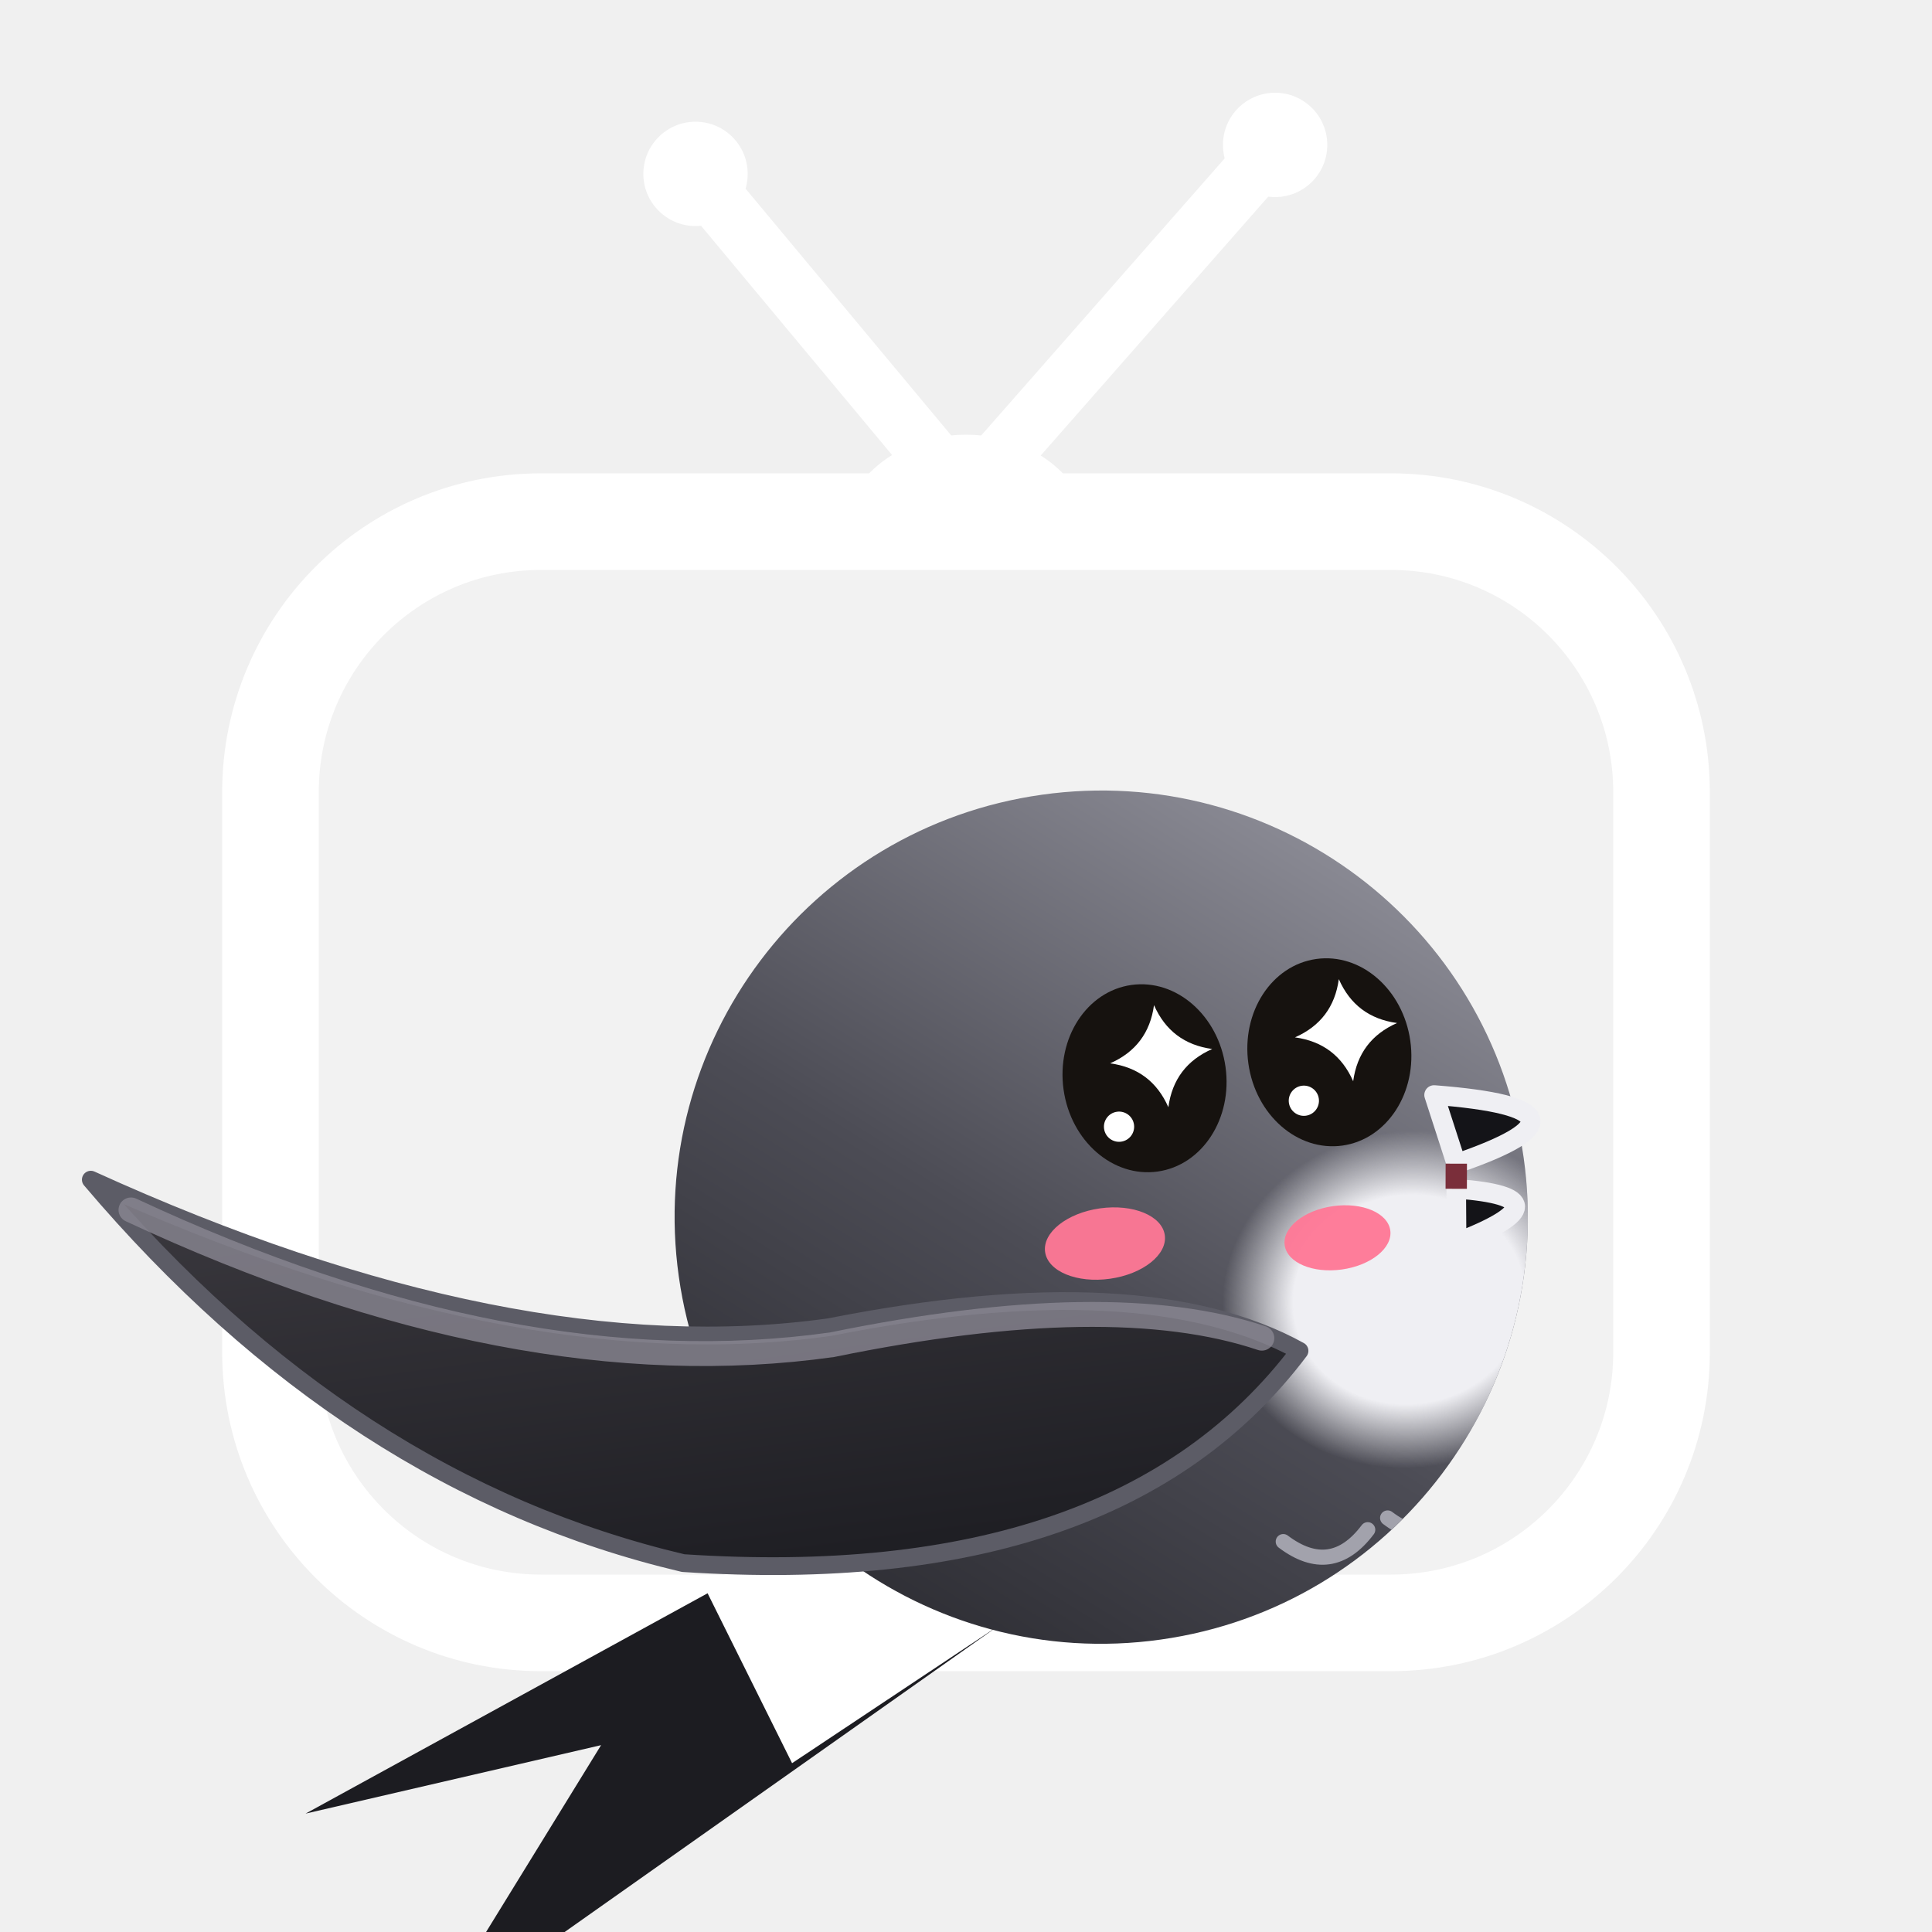
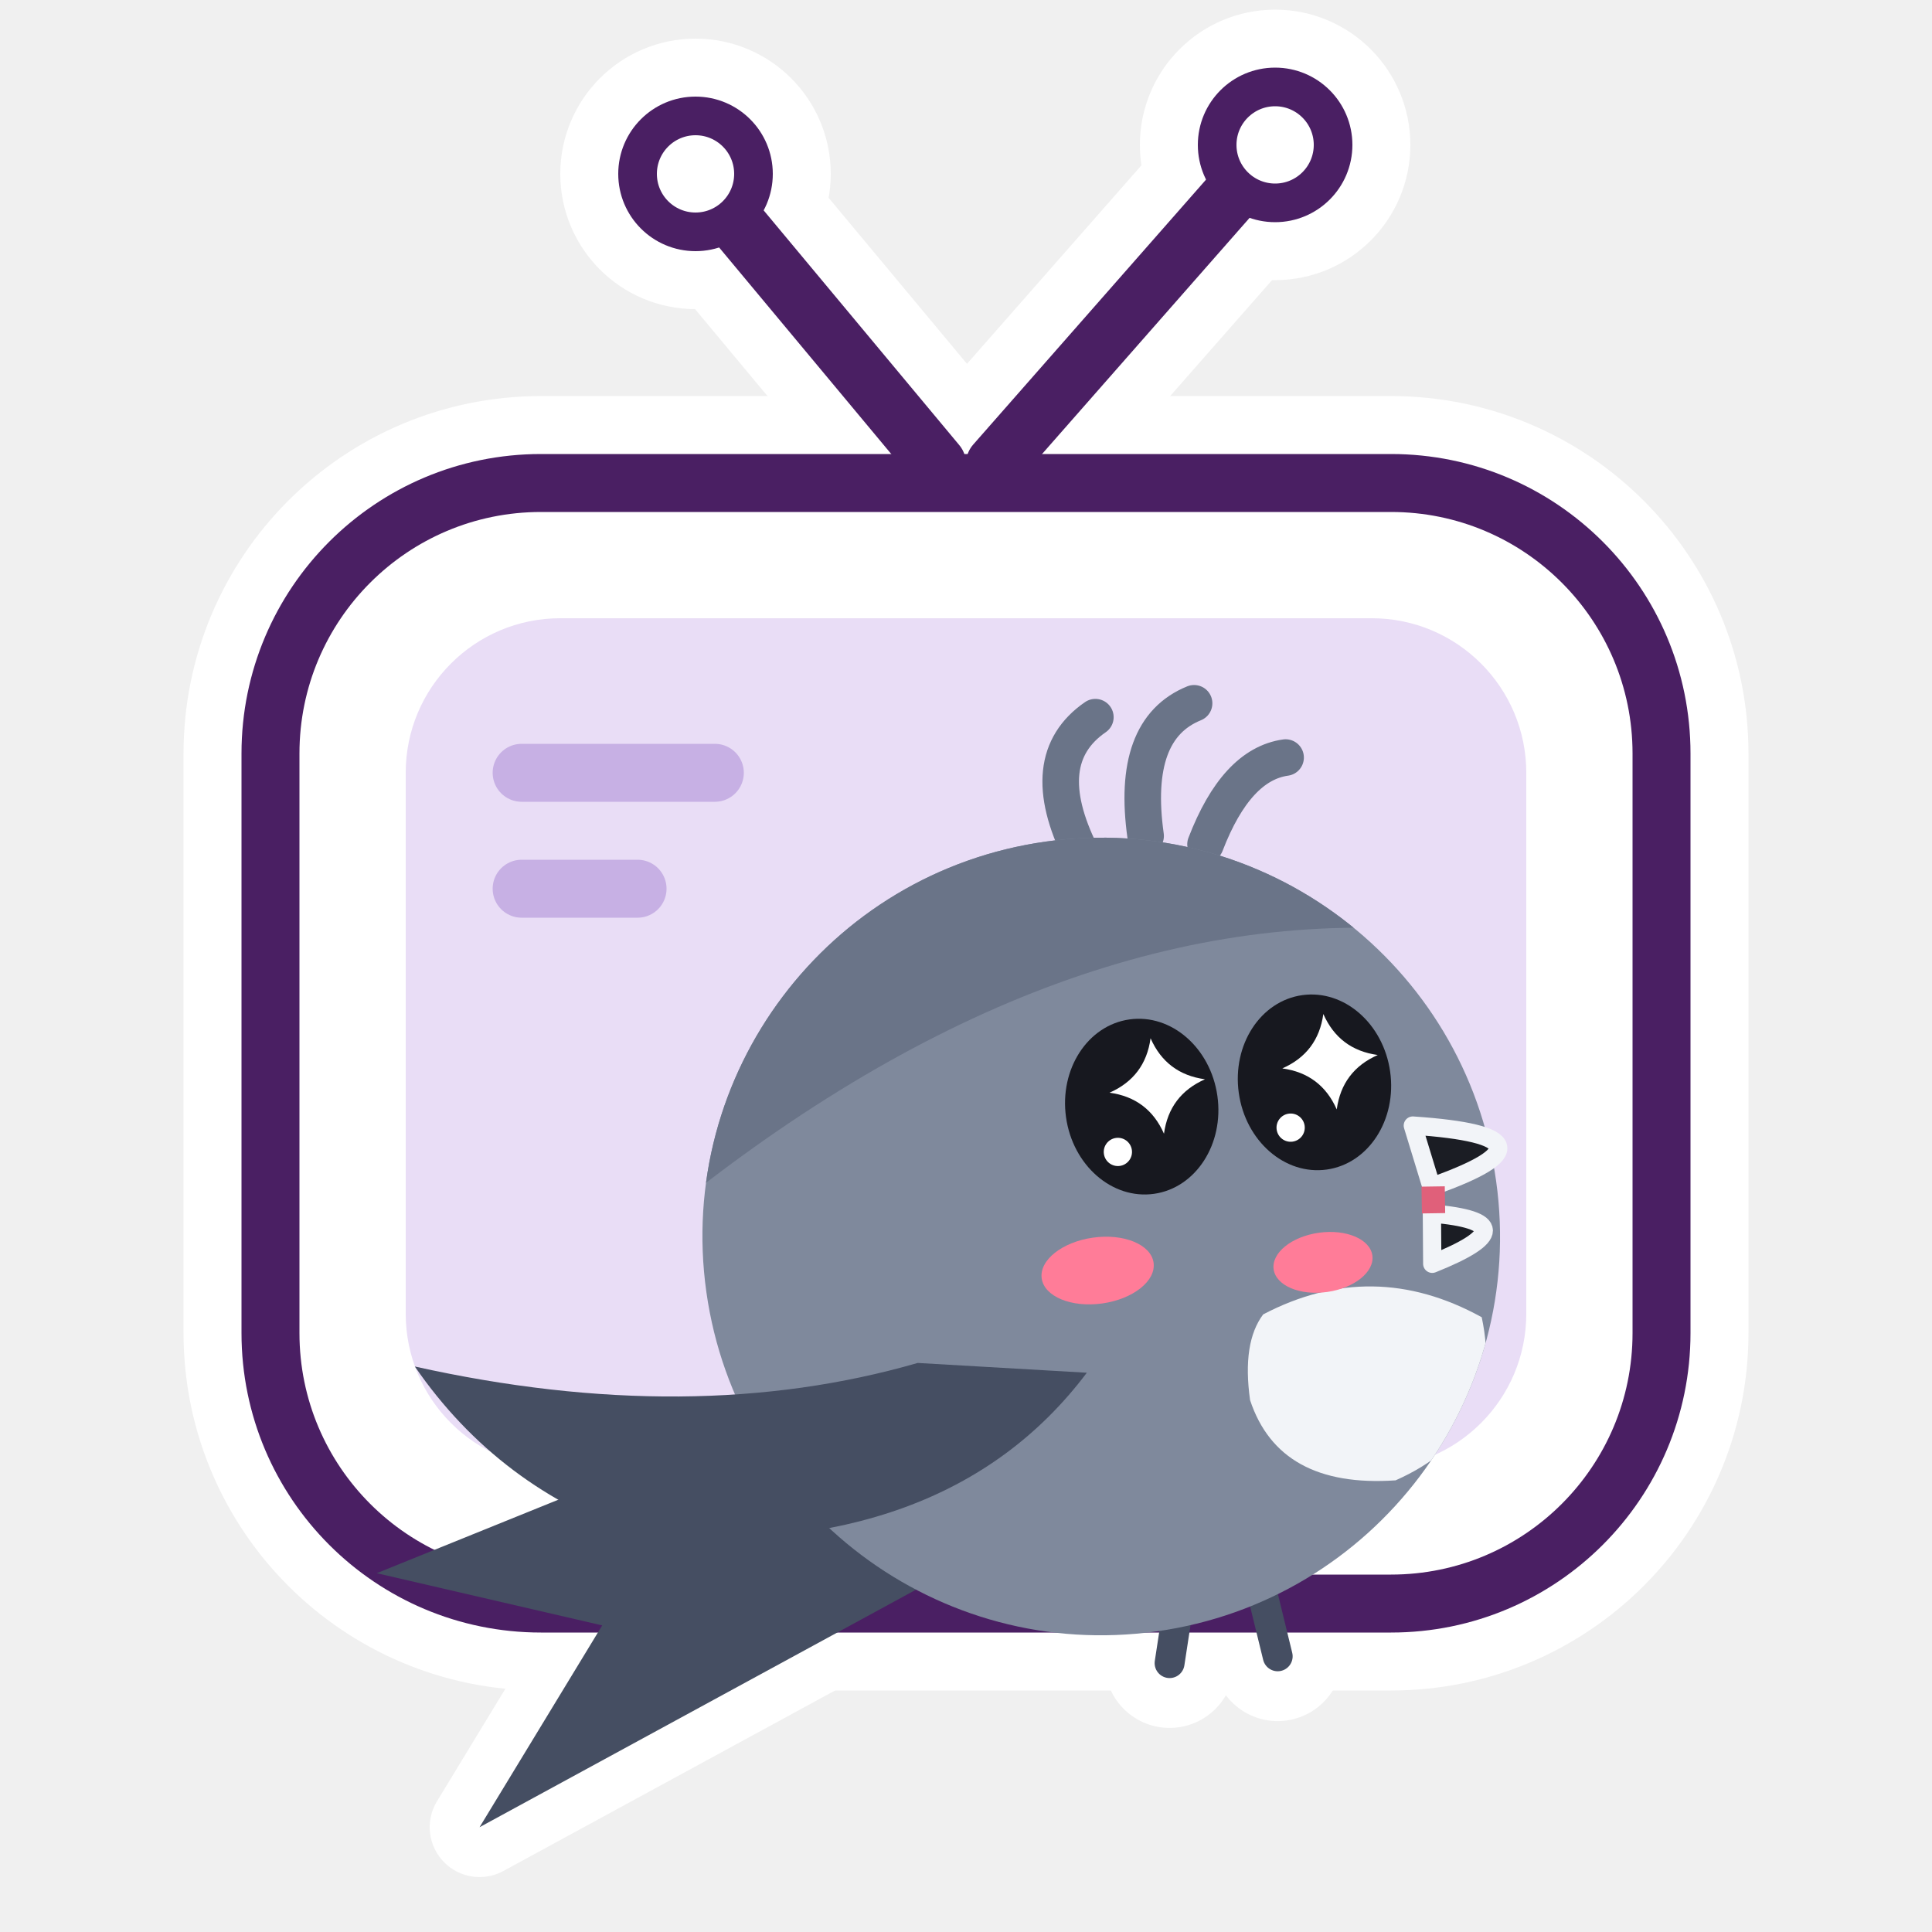
<svg xmlns="http://www.w3.org/2000/svg" viewBox="0 0 100 100" width="1024" height="1024">
-   <path d="M48.5 24 L36.0 9" stroke="#FFFFFF" stroke-width="3" stroke-linecap="round" />
-   <path d="M51.5 24 L66.0 7.5" stroke="#FFFFFF" stroke-width="3" stroke-linecap="round" />
-   <circle cx="36.0" cy="9" r="2.7" fill="#FFFFFF" />
-   <circle cx="66.0" cy="7.5" r="2.7" fill="#FFFFFF" />
-   <path d="M43.5 28 A6.5 5.5 0 0 1 56.5 28 Z" fill="#FFFFFF" />
-   <rect x="14" y="27" width="72" height="57" rx="14" fill="#FFFFFF" fill-opacity="0.14" stroke="#FFFFFF" stroke-width="5" />
-   <g transform="translate(57 63) rotate(-8) scale(0.92)">
+   <g>
+     <path d="M48.5 24 L36 9 M51.5 24 L66 7.5" stroke="#FFFFFF" stroke-width="9" stroke-linecap="round" />
+     <circle cx="36" cy="9" r="3" fill="#FFFFFF" stroke="#FFFFFF" stroke-width="8" />
+     <circle cx="66" cy="7.5" r="3" fill="#FFFFFF" stroke="#FFFFFF" stroke-width="8" />
+     <rect x="14" y="25" width="72" height="58" rx="14" fill="#FFFFFF" stroke="#FFFFFF" stroke-width="9" />
+     <rect x="21" y="32" width="58" height="44" rx="8" fill="#FFFFFF" stroke="#FFFFFF" stroke-width="6" stroke-linejoin="round" />
+     <path d="M27 40 L37 40 M27 46 L33 46" stroke="#FFFFFF" stroke-width="9" stroke-linecap="round" />
+     <g transform="translate(57 64) rotate(-8) scale(0.86)">
+       <defs>
+         <clipPath id="wmd">
+           <circle r="24" stroke="#FFFFFF" stroke-width="6" stroke-linejoin="round" />
+         </clipPath>
+       </defs>
+       <path d="M-14 6 L-46 14 L-33 19 L-42 30 L-10 18 Z" fill="#FFFFFF" stroke="#FFFFFF" stroke-width="6" stroke-linejoin="round" />
+       <path d="M2 21 l-1.5 5 M6.5 21.5 l0.5 5" fill="none" stroke="#FFFFFF" stroke-width="7.8" stroke-linecap="round" />
+       <path d="M2 -23 Q0 -29 4 -31 M6 -23.5 Q6 -30 10 -31 M9.5 -22.5 Q12 -27 15 -27" fill="none" stroke="#FFFFFF" stroke-width="8.2" stroke-linecap="round" />
+       <circle r="24" fill="#FFFFFF" stroke="#FFFFFF" stroke-width="6" stroke-linejoin="round" />
+       <g clip-path="url(#wmd)">
+         <path d="M-24 -24 L24 -24 L24 -15 Q2 -21 -24 -6 Z" fill="#FFFFFF" stroke="#FFFFFF" stroke-width="6" stroke-linejoin="round" />
+         <path d="M-26 0 Q-23 15 -8 25 L-14 30 L-32 10 Z" fill="#FFFFFF" stroke="#FFFFFF" stroke-width="6" stroke-linejoin="round" />
+         <path d="M9 6 Q16 3.5 22 8 Q22.5 15 15.5 17 Q8.5 16.5 7.5 11 Q7.5 7.5 9 6 Z" fill="#FFFFFF" stroke="#FFFFFF" stroke-width="6" stroke-linejoin="round" />
+       </g>
+       <path d="M-2 8 Q-12 18 -30 14 Q-38 10 -42 2 Q-26 8 -12 6 Z" fill="#FFFFFF" stroke="#FFFFFF" stroke-width="6" stroke-linejoin="round" />
+       <ellipse cx="3.5" cy="-7.4" rx="4.6" ry="5.3" fill="#FFFFFF" stroke="#FFFFFF" stroke-width="6" stroke-linejoin="round" />
+       <path d="M4.6 -11.4 Q5.24 -9.14 7.5 -8.5 Q5.24 -7.86 4.6 -5.6 Q3.96 -7.86 1.7 -8.5 Q3.96 -9.14 4.6 -11.4 Z" fill="#FFFFFF" stroke="#FFFFFF" stroke-width="6" stroke-linejoin="round" />
+       <circle cx="1.7" cy="-4.9" r="0.85" fill="#FFFFFF" stroke="#FFFFFF" stroke-width="6" stroke-linejoin="round" />
+       <ellipse cx="14" cy="-7.4" rx="4.6" ry="5.3" fill="#FFFFFF" stroke="#FFFFFF" stroke-width="6" stroke-linejoin="round" />
+       <path d="M15.1 -11.4 Q15.74 -9.14 18.0 -8.5 Q15.74 -7.86 15.1 -5.6 Q14.46 -7.86 12.2 -8.5 Q14.46 -9.14 15.1 -11.4 Z" fill="#FFFFFF" stroke="#FFFFFF" stroke-width="6" stroke-linejoin="round" />
+       <circle cx="12.2" cy="-4.9" r="0.85" fill="#FFFFFF" stroke="#FFFFFF" stroke-width="6" stroke-linejoin="round" />
+       <path d="M19.5 -4 Q29 -2 20.1 -0.2 Z" fill="#FFFFFF" stroke="#FFFFFF" stroke-width="7.1" stroke-linejoin="round" />
+       <path d="M19.9 1.4 Q26 2.8 19.5 4.4 Z" fill="#FFFFFF" stroke="#FFFFFF" stroke-width="7.1" stroke-linejoin="round" />
+       <path d="M20.2 -0.2 L20 1.4" stroke="#FFFFFF" stroke-width="7.4" />
+       <ellipse cx="-0.5" cy="2" rx="3.4" ry="2" fill="#FFFFFF" stroke="#FFFFFF" stroke-width="6" stroke-linejoin="round" />
+       <ellipse cx="13" cy="3.4" rx="3" ry="1.8" fill="#FFFFFF" stroke="#FFFFFF" stroke-width="6" stroke-linejoin="round" />
+     </g>
+   </g>
+   <path d="M48.5 24 L36 9 M51.5 24 L66 7.5" stroke="#4A1F63" stroke-width="3" stroke-linecap="round" />
+   <circle cx="36" cy="9" r="3" fill="#FFFFFF" stroke="#4A1F63" stroke-width="2" />
+   <circle cx="66" cy="7.5" r="3" fill="#FFFFFF" stroke="#4A1F63" stroke-width="2" />
+   <rect x="14" y="25" width="72" height="58" rx="14" fill="#FFFFFF" stroke="#4A1F63" stroke-width="3" />
+   <rect x="21" y="32" width="58" height="44" rx="8" fill="#E9DDF6" />
+   <path d="M27 40 L37 40 M27 46 L33 46" stroke="#C7B0E4" stroke-width="3" stroke-linecap="round" />
+   <g transform="translate(57 64) rotate(-8) scale(0.86)">
    <defs>
-       <clipPath id="ce11">
+       <clipPath id="bmd">
        <circle r="24" />
      </clipPath>
-       <linearGradient id="ge11" x1="0.85" y1="0.1" x2="0.15" y2="0.95">
-         <stop offset="0" stop-color="#8C8C96" />
-         <stop offset="0.55" stop-color="#4C4C55" />
-         <stop offset="1" stop-color="#2C2C32" />
-       </linearGradient>
-       <linearGradient id="we11" x1="0" y1="0" x2="0" y2="1">
-         <stop offset="0" stop-color="#3C3A40" />
-         <stop offset="1" stop-color="#1E1E23" />
-       </linearGradient>
-       <radialGradient id="te11" cx="0.5" cy="0.5" r="0.5">
-         <stop offset="0" stop-color="#EFEFF3" />
-         <stop offset="0.62" stop-color="#EFEFF3" />
-         <stop offset="1" stop-color="#EFEFF3" stop-opacity="0" />
-       </radialGradient>
    </defs>
-     <path d="M-12 13 L-49 27 L-32 25.5 L-44 40 L-9 22 Z" fill="#1C1C21" />
-     <path d="M-12.5 12 L-25 17.5 L-21.5 28 L-9 22 Z" fill="#FFFFFF" />
-     <circle r="24" fill="url(#ge11)" />
-     <g clip-path="url(#ce11)">
-       <ellipse cx="16.5" cy="7" rx="10.5" ry="9.5" fill="url(#te11)" />
-       <path d="M7.6 19.5 Q10 21.9 12.4 19.5" fill="none" stroke="#A2A2AC" stroke-width="0.85" stroke-linecap="round" />
-       <path d="M13.6 19 Q16 21.4 18.4 19" fill="none" stroke="#A2A2AC" stroke-width="0.85" stroke-linecap="round" />
-       <path d="M10.6 22.5 Q13 24.9 15.4 22.5" fill="none" stroke="#A2A2AC" stroke-width="0.85" stroke-linecap="round" />
+     <path d="M-14 6 L-46 14 L-33 19 L-42 30 L-10 18 Z" fill="#454E62" />
+     <path d="M2 21 l-1.5 5 M6.5 21.5 l0.5 5" fill="none" stroke="#454E62" stroke-width="1.8" stroke-linecap="round" />
+     <path d="M2 -23 Q0 -29 4 -31 M6 -23.5 Q6 -30 10 -31 M9.5 -22.5 Q12 -27 15 -27" fill="none" stroke="#6A7488" stroke-width="2.2" stroke-linecap="round" />
+     <circle r="24" fill="#7F899C" />
+     <g clip-path="url(#bmd)">
+       <path d="M-24 -24 L24 -24 L24 -15 Q2 -21 -24 -6 Z" fill="#6A7488" />
+       <path d="M-26 0 Q-23 15 -8 25 L-14 30 L-32 10 Z" fill="#FFFFFF" />
+       <path d="M9 6 Q16 3.5 22 8 Q22.5 15 15.5 17 Q8.5 16.5 7.5 11 Q7.5 7.5 9 6 Z" fill="#F2F4F8" />
    </g>
-     <path d="M10 9 Q-2 21 -26 16 Q-44 9 -56 -10 Q-34 4 -16 4 Q2 3 10 9 Z" fill="url(#we11)" stroke="#5C5C66" stroke-width="1" stroke-linejoin="round" />
-     <path d="M-54 -8 Q-34 5 -16 5 Q0 4 8 8" fill="none" stroke="#8A8792" stroke-width="1.4" stroke-linecap="round" opacity="0.8" />
-     <ellipse cx="3.5" cy="-7.4" rx="4.6" ry="5.3" fill="#16120F" />
-     <path d="M4.6 -11.4 Q5.238 -9.138 7.5 -8.5 Q5.238 -7.862 4.6 -5.6 Q3.962 -7.862 1.7 -8.5 Q3.962 -9.138 4.6 -11.4 Z" fill="#FFFFFF" />
+     <path d="M-2 8 Q-12 18 -30 14 Q-38 10 -42 2 Q-26 8 -12 6 Z" fill="#454E62" />
+     <ellipse cx="3.5" cy="-7.4" rx="4.6" ry="5.3" fill="#17181F" />
+     <path d="M4.6 -11.4 Q5.24 -9.14 7.5 -8.5 Q5.24 -7.86 4.6 -5.6 Q3.96 -7.86 1.7 -8.5 Q3.96 -9.14 4.6 -11.4 Z" fill="#FFFFFF" />
    <circle cx="1.7" cy="-4.9" r="0.85" fill="#FFFFFF" />
-     <ellipse cx="14" cy="-7.4" rx="4.6" ry="5.3" fill="#16120F" />
-     <path d="M15.1 -11.4 Q15.738 -9.138 18.0 -8.5 Q15.738 -7.862 15.1 -5.6 Q14.462 -7.862 12.2 -8.5 Q14.462 -9.138 15.1 -11.4 Z" fill="#FFFFFF" />
+     <ellipse cx="14" cy="-7.4" rx="4.6" ry="5.3" fill="#17181F" />
+     <path d="M15.1 -11.4 Q15.74 -9.14 18.0 -8.5 Q15.74 -7.86 15.1 -5.6 Q14.46 -7.86 12.2 -8.5 Q14.46 -9.14 15.1 -11.4 Z" fill="#FFFFFF" />
    <circle cx="12.2" cy="-4.9" r="0.85" fill="#FFFFFF" />
-     <path d="M19.5 -4.2 Q29.5 -2 20.2 -0.2 Z" fill="#141418" stroke="#EFEFF3" stroke-width="1.1" stroke-linejoin="round" />
-     <path d="M20 1.2 Q26.5 2.6 19.6 4.2 Z" fill="#141418" stroke="#EFEFF3" stroke-width="1.1" stroke-linejoin="round" />
-     <path d="M20.2 -0.2 L20 1.2" stroke="#7A2E3A" stroke-width="1.2" />
-     <ellipse cx="0" cy="1.5" rx="3.4" ry="2" fill="#FF7896" fill-opacity="0.95" />
-     <ellipse cx="13" cy="3" rx="3" ry="1.8" fill="#FF7896" fill-opacity="0.95" />
+     <path d="M19.5 -4 Q29 -2 20.1 -0.2 Z" fill="#1B1D24" stroke="#F2F4F8" stroke-width="1.1" stroke-linejoin="round" />
+     <path d="M19.9 1.4 Q26 2.8 19.5 4.4 Z" fill="#1B1D24" stroke="#F2F4F8" stroke-width="1.1" stroke-linejoin="round" />
+     <path d="M20.2 -0.2 L20 1.4" stroke="#E0607A" stroke-width="1.4" />
+     <ellipse cx="-0.5" cy="2" rx="3.4" ry="2" fill="#FF7C98" />
+     <ellipse cx="13" cy="3.4" rx="3" ry="1.8" fill="#FF7C98" />
  </g>
</svg>
